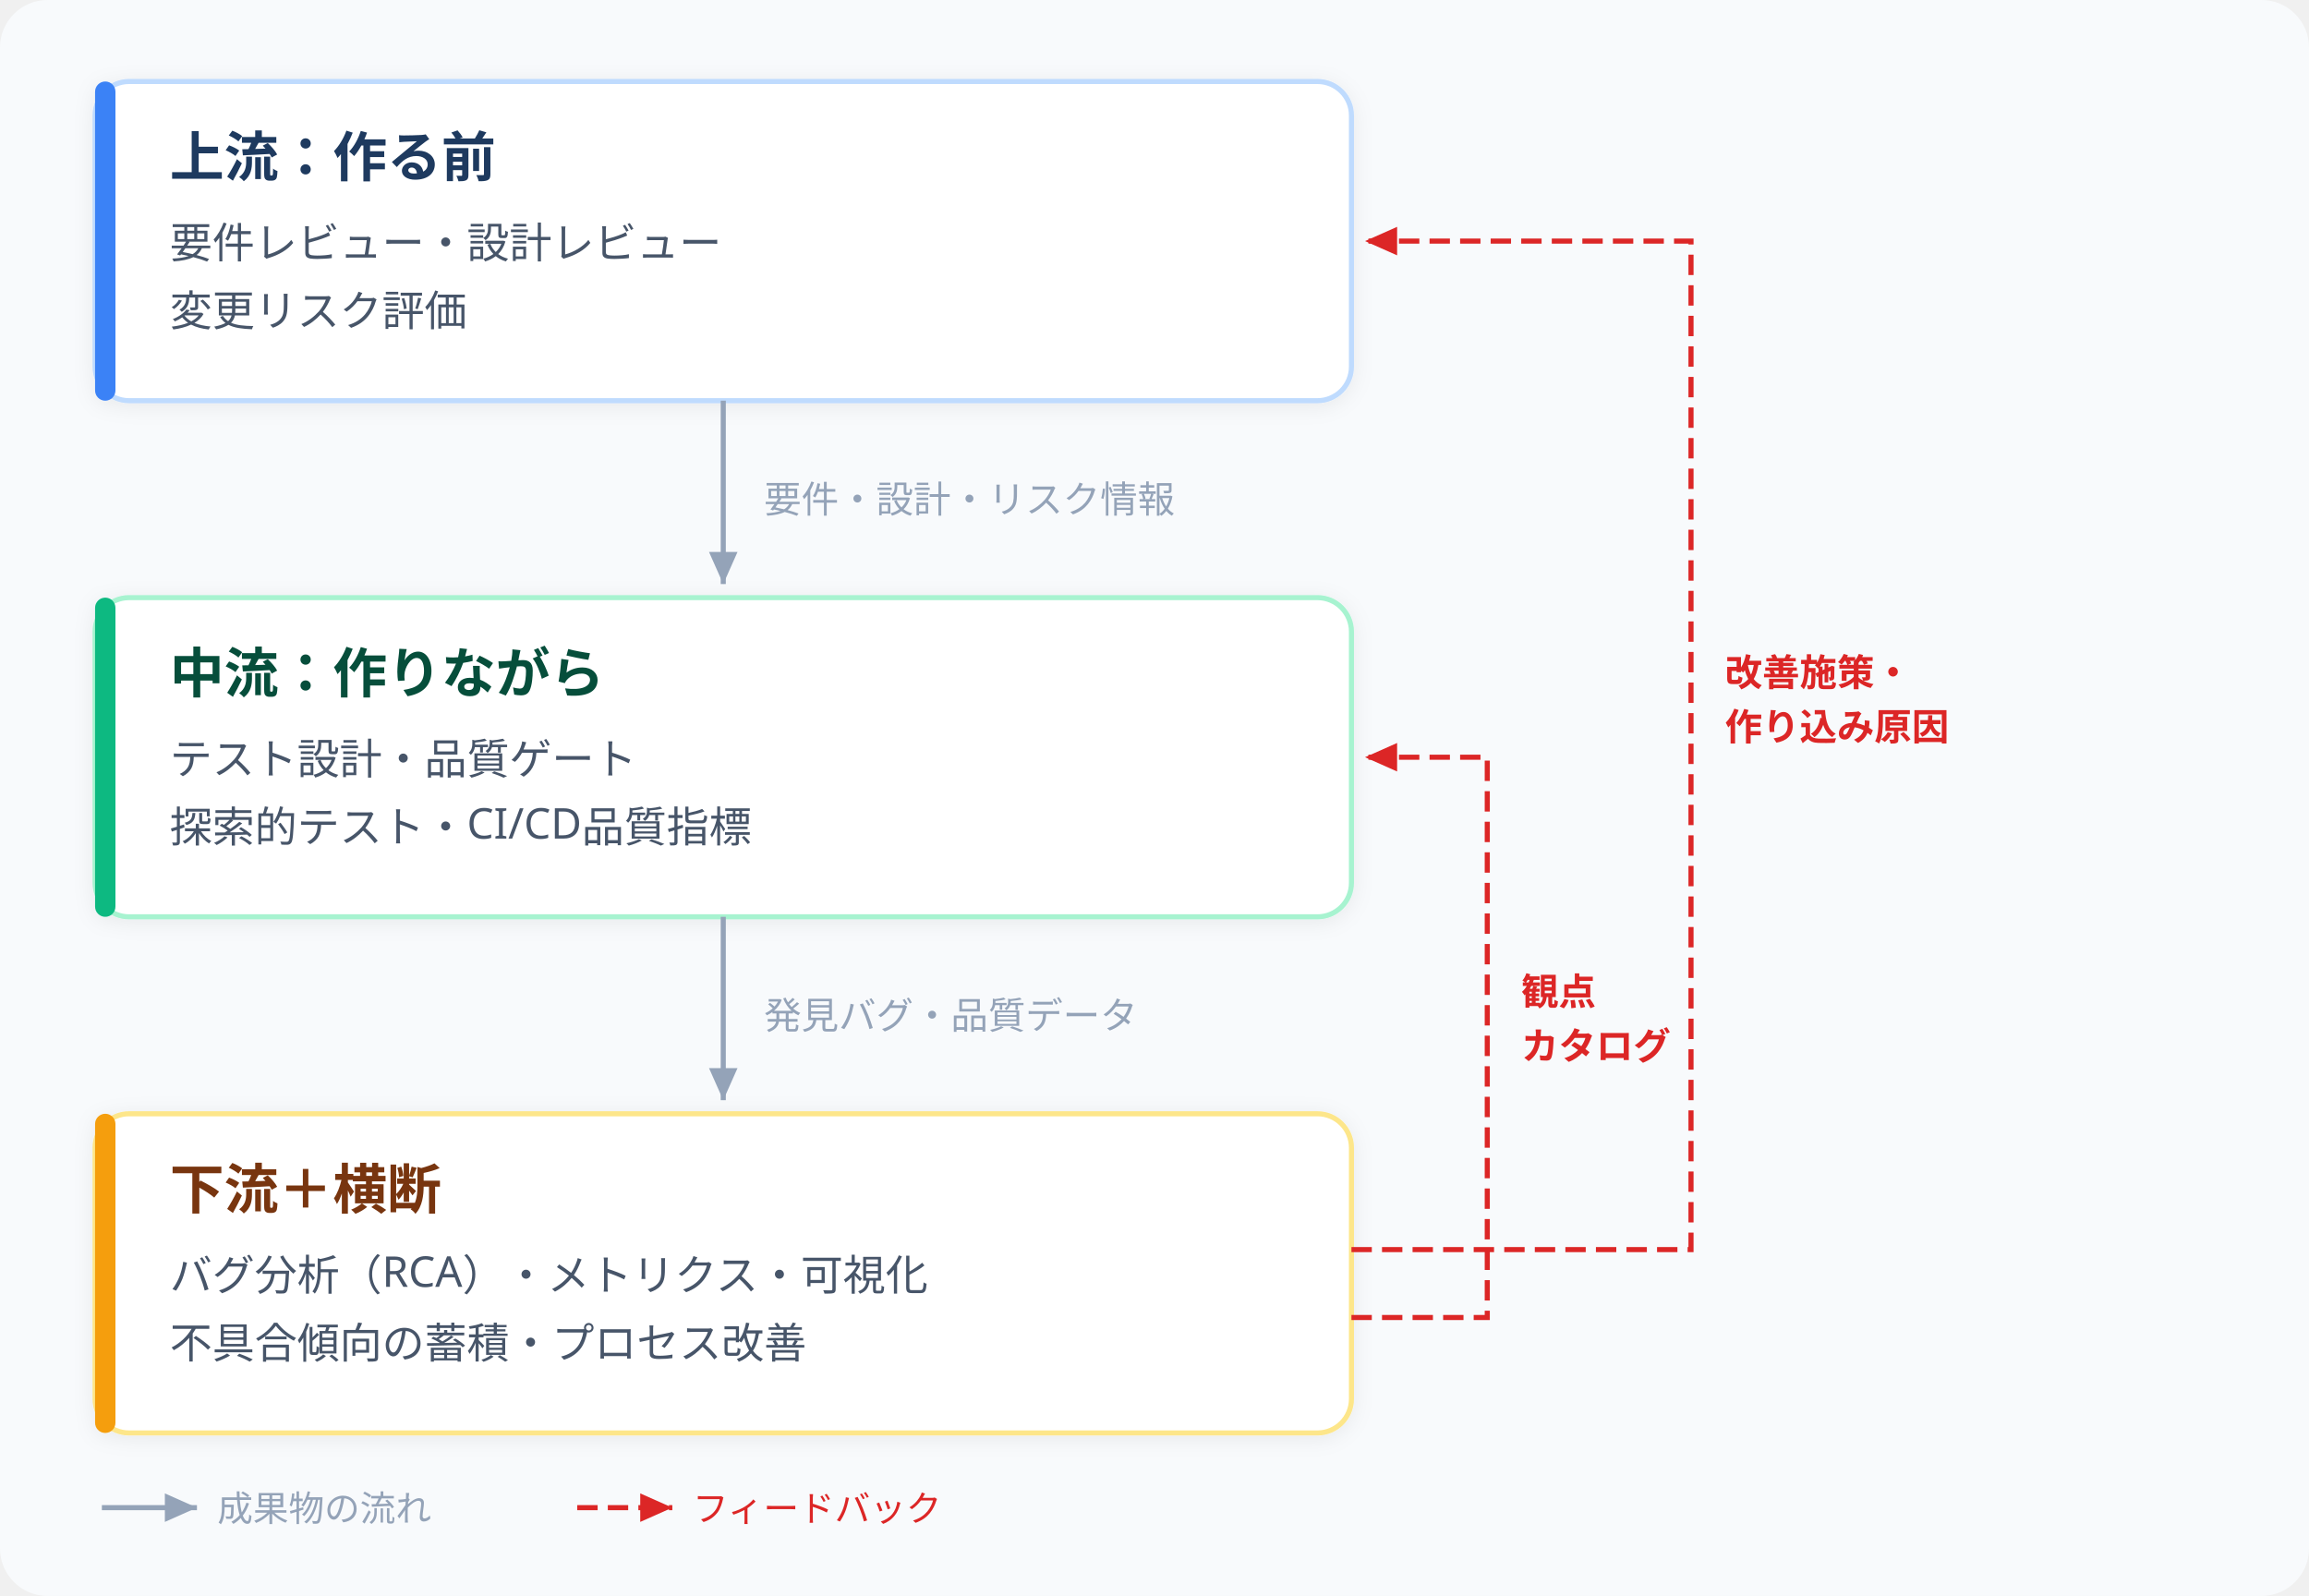
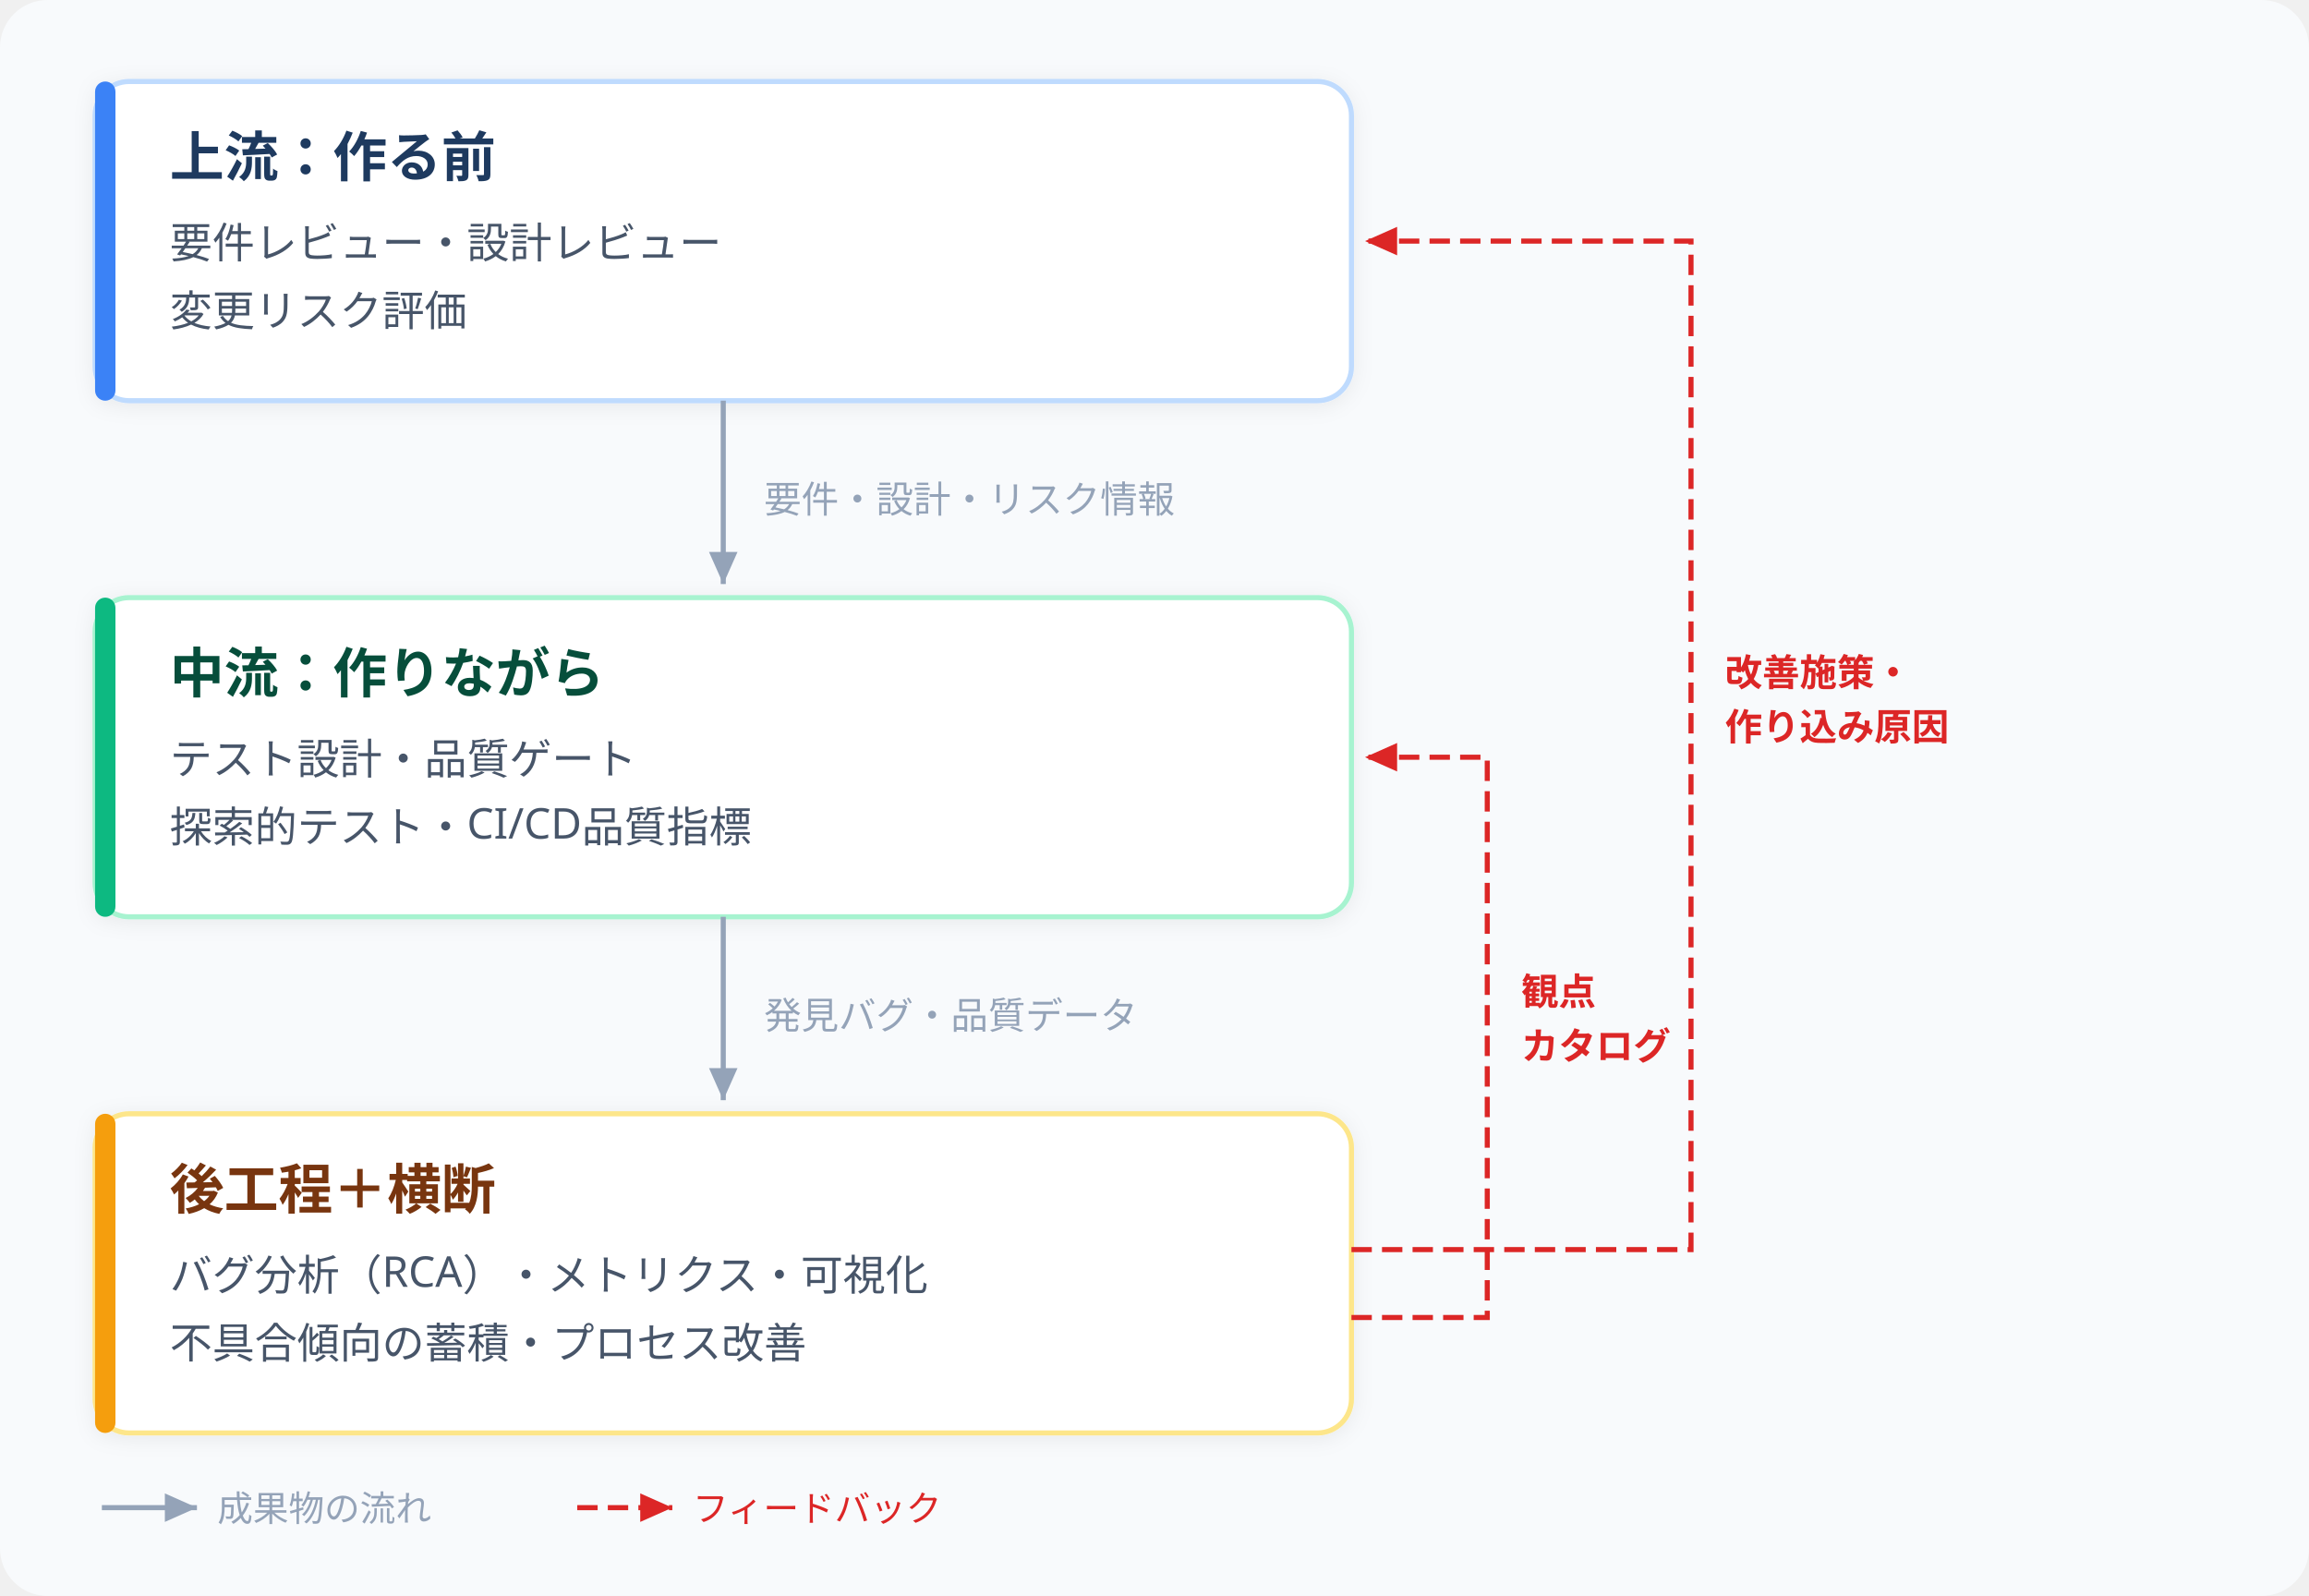
<svg xmlns="http://www.w3.org/2000/svg" viewBox="0 0 680 470" style="font-family:'Hiragino Kaku Gothic ProN','Yu Gothic','Noto Sans JP',sans-serif">
  <defs>
    <marker id="ag" viewBox="0 0 10 10" refX="9" refY="5" markerWidth="7" markerHeight="7" orient="auto">
      <path d="M0,1 L9,5 L0,9" fill="#94a3b8" />
    </marker>
    <marker id="ar" viewBox="0 0 10 10" refX="9" refY="5" markerWidth="7" markerHeight="7" orient="auto">
      <path d="M0,1 L9,5 L0,9" fill="#dc2626" />
    </marker>
    <filter id="s">
      <feDropShadow dx="0" dy="1" stdDeviation="3" flood-opacity="0.07" />
    </filter>
  </defs>
  <rect width="680" height="470" rx="14" fill="#f8fafc" />
  <g filter="url(#s)">
    <rect x="28" y="24" width="370" height="94" rx="10" fill="#fff" stroke="#bfdbfe" stroke-width="1.5" />
    <rect x="28" y="24" width="6" height="94" rx="3" fill="#3b82f6" />
  </g>
  <text x="50" y="52" font-size="16" font-weight="700" fill="#1e3a5f">上流：作る前</text>
  <text x="50" y="76" font-size="12.5" fill="#475569">要件レビュー・設計レビュー</text>
  <text x="50" y="96" font-size="12.5" fill="#475569">変更リスク評価</text>
  <line x1="213" y1="118" x2="213" y2="172" stroke="#94a3b8" stroke-width="1.5" marker-end="url(#ag)" />
  <text x="225" y="151" font-size="11" fill="#94a3b8">要件・設計・リスク情報</text>
  <g filter="url(#s)">
    <rect x="28" y="176" width="370" height="94" rx="10" fill="#fff" stroke="#a7f3d0" stroke-width="1.5" />
    <rect x="28" y="176" width="6" height="94" rx="3" fill="#10b981" />
  </g>
  <text x="50" y="204" font-size="16" font-weight="700" fill="#064e3b">中流：作りながら</text>
  <text x="50" y="228" font-size="12.5" fill="#475569">テスト設計・品質ゲート</text>
  <text x="50" y="248" font-size="12.5" fill="#475569">探索的テスト・CI/CD品質指標</text>
  <line x1="213" y1="270" x2="213" y2="324" stroke="#94a3b8" stroke-width="1.5" marker-end="url(#ag)" />
  <text x="225" y="303" font-size="11" fill="#94a3b8">発見バグ・品質データ</text>
  <g filter="url(#s)">
    <rect x="28" y="328" width="370" height="94" rx="10" fill="#fff" stroke="#fde68a" stroke-width="1.5" />
    <rect x="28" y="328" width="6" height="94" rx="3" fill="#f59e0b" />
  </g>
-   <text x="50" y="356" font-size="16" font-weight="700" fill="#78350f">下流＋横断</text>
+   <text x="50" y="356" font-size="16" font-weight="700" fill="#78350f">後工程＋横断</text>
  <text x="50" y="380" font-size="12.5" fill="#475569">バグ分析（RCA）・メトリクス・可視化</text>
  <text x="50" y="400" font-size="12.5" fill="#475569">不具合傾向の蓄積・プロセス改善</text>
  <path d="M398,388 L438,388 L438,223 L402,223" fill="none" stroke="#dc2626" stroke-width="1.5" stroke-dasharray="6 3" marker-end="url(#ar)" />
  <text x="448" y="296" font-size="11" fill="#dc2626" font-weight="600">観点</text>
  <text x="448" y="312" font-size="11" fill="#dc2626" font-weight="600">カタログ</text>
  <path d="M398,368 L498,368 L498,71 L402,71" fill="none" stroke="#dc2626" stroke-width="1.5" stroke-dasharray="6 3" marker-end="url(#ar)" />
  <text x="508" y="202" font-size="11" fill="#dc2626" font-weight="600">改善施策・</text>
  <text x="508" y="218" font-size="11" fill="#dc2626" font-weight="600">作り込み原因</text>
  <line x1="30" y1="444" x2="58" y2="444" stroke="#94a3b8" stroke-width="1.5" marker-end="url(#ag)" />
  <text x="64" y="448" font-size="10.5" fill="#94a3b8">成果物の流れ</text>
  <line x1="170" y1="444" x2="198" y2="444" stroke="#dc2626" stroke-width="1.5" stroke-dasharray="6 3" marker-end="url(#ar)" />
  <text x="204" y="448" font-size="10.5" fill="#dc2626">フィードバック</text>
</svg>
